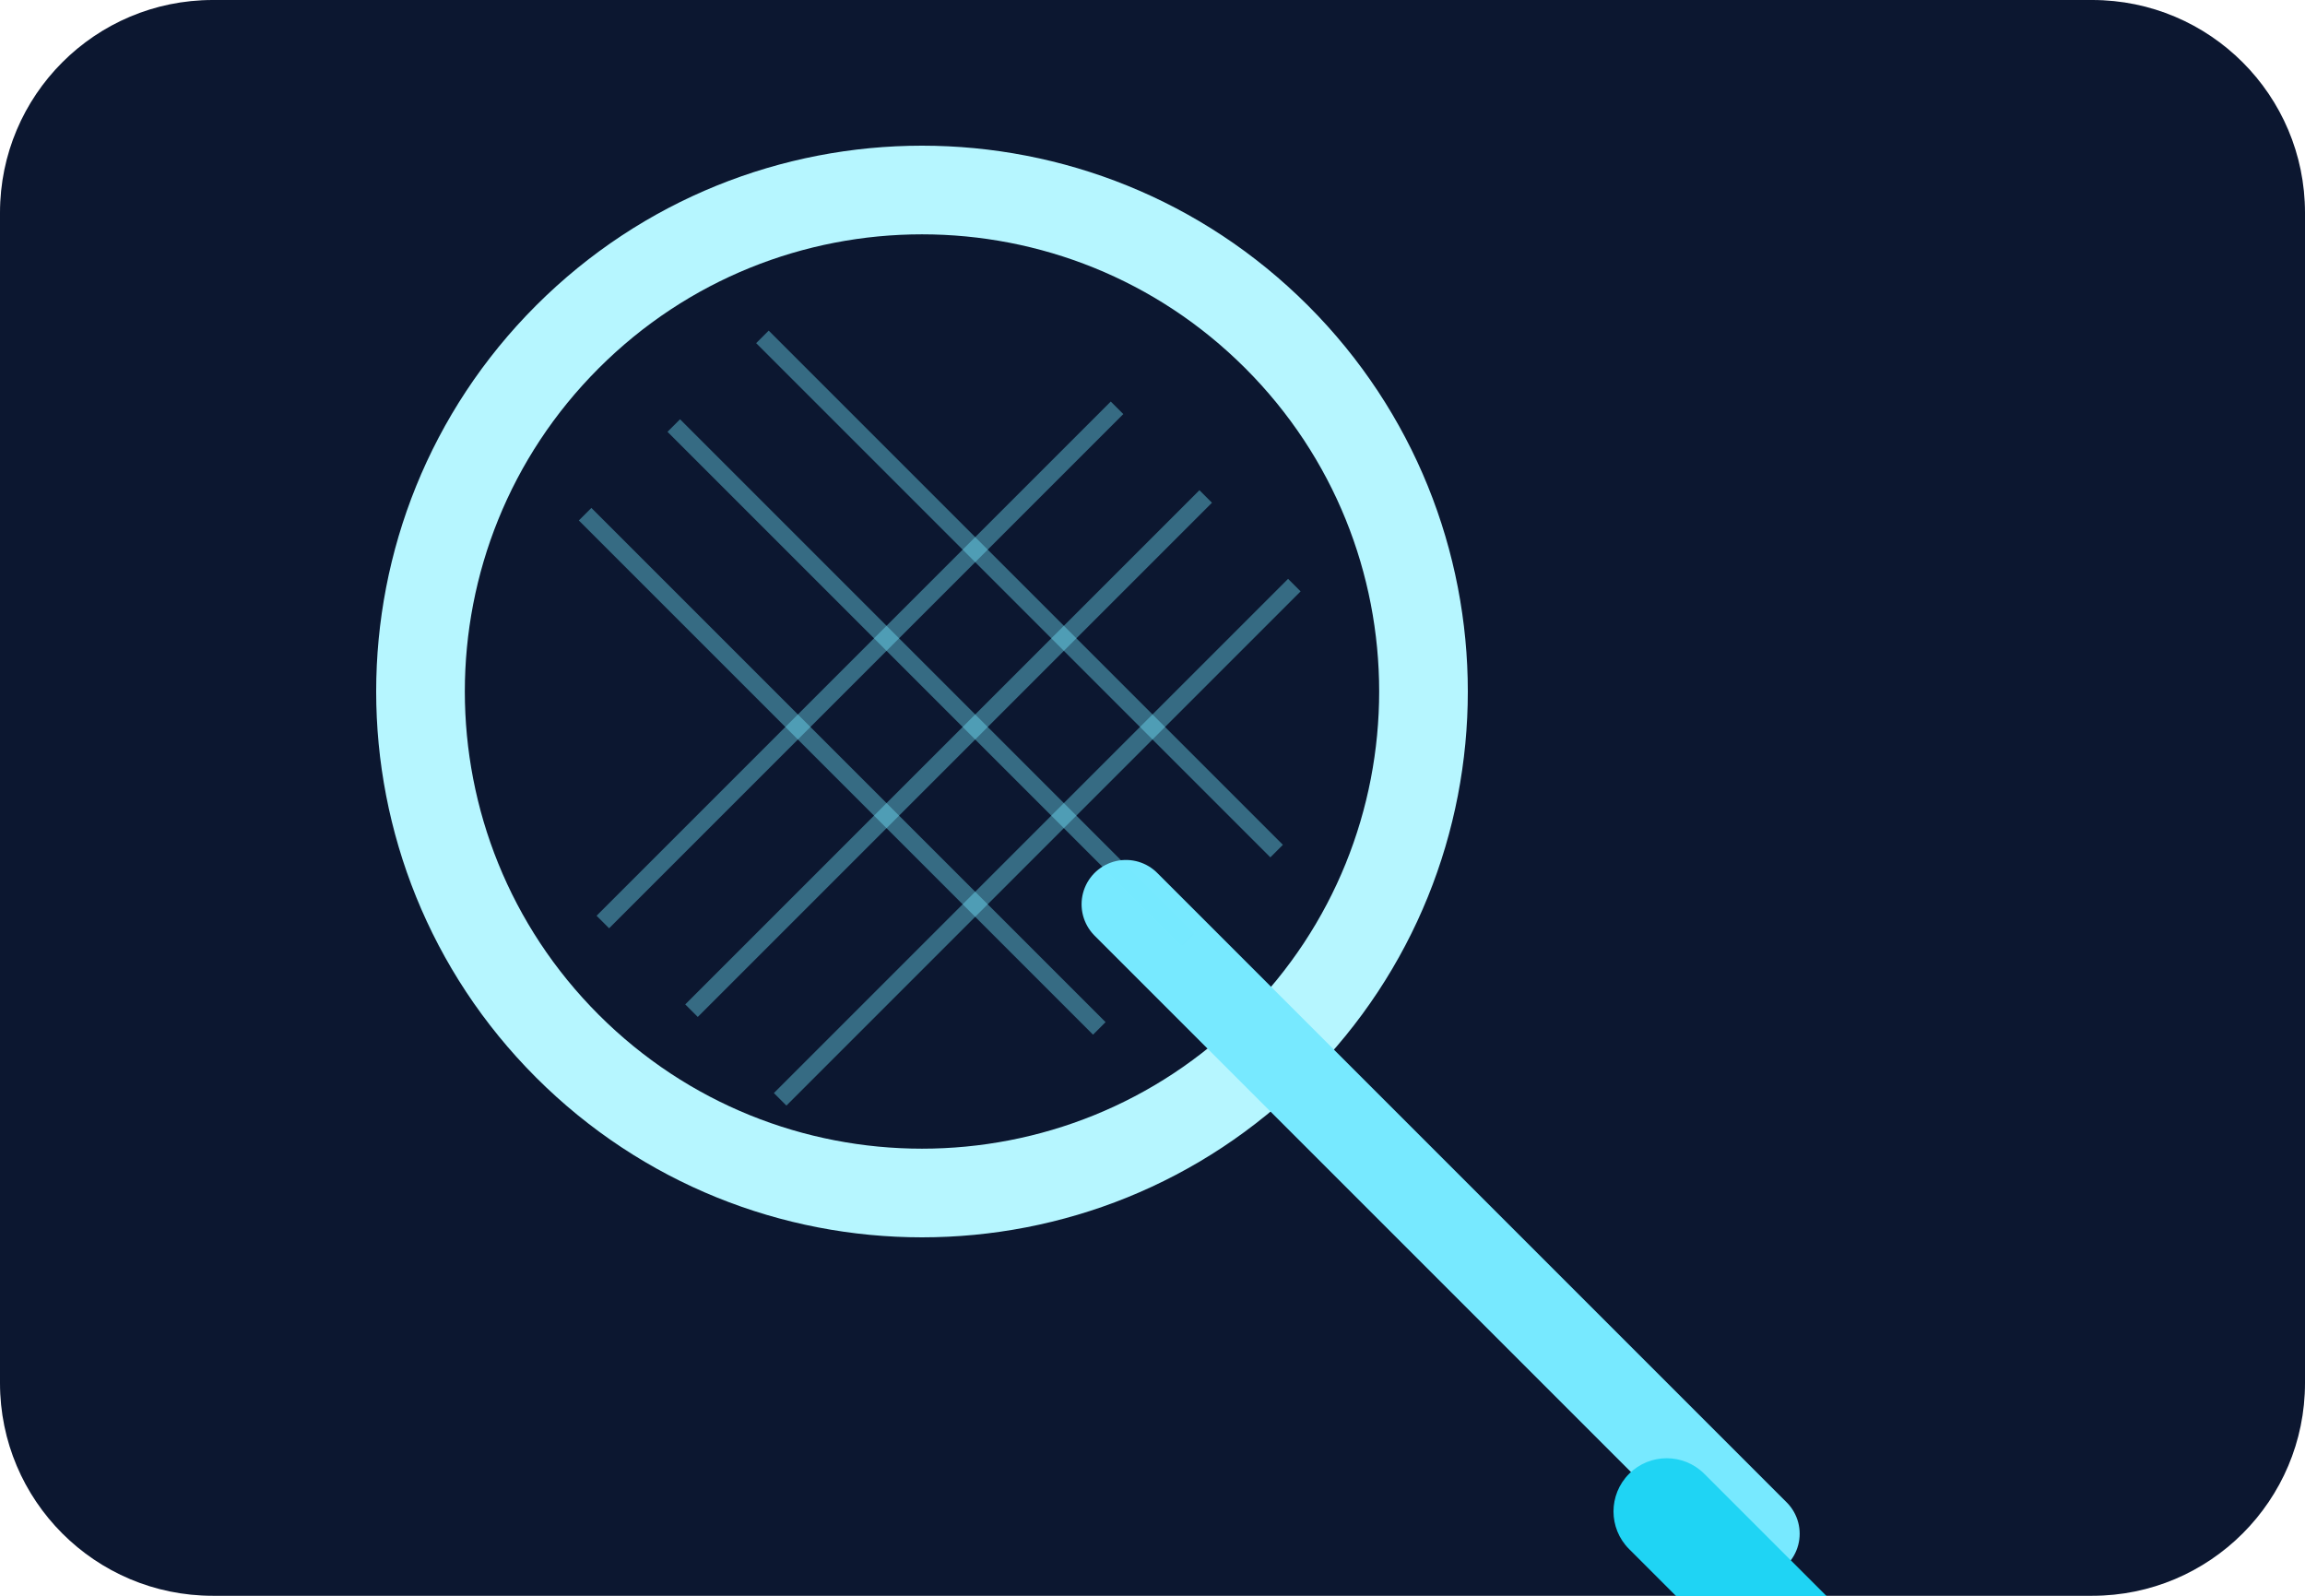
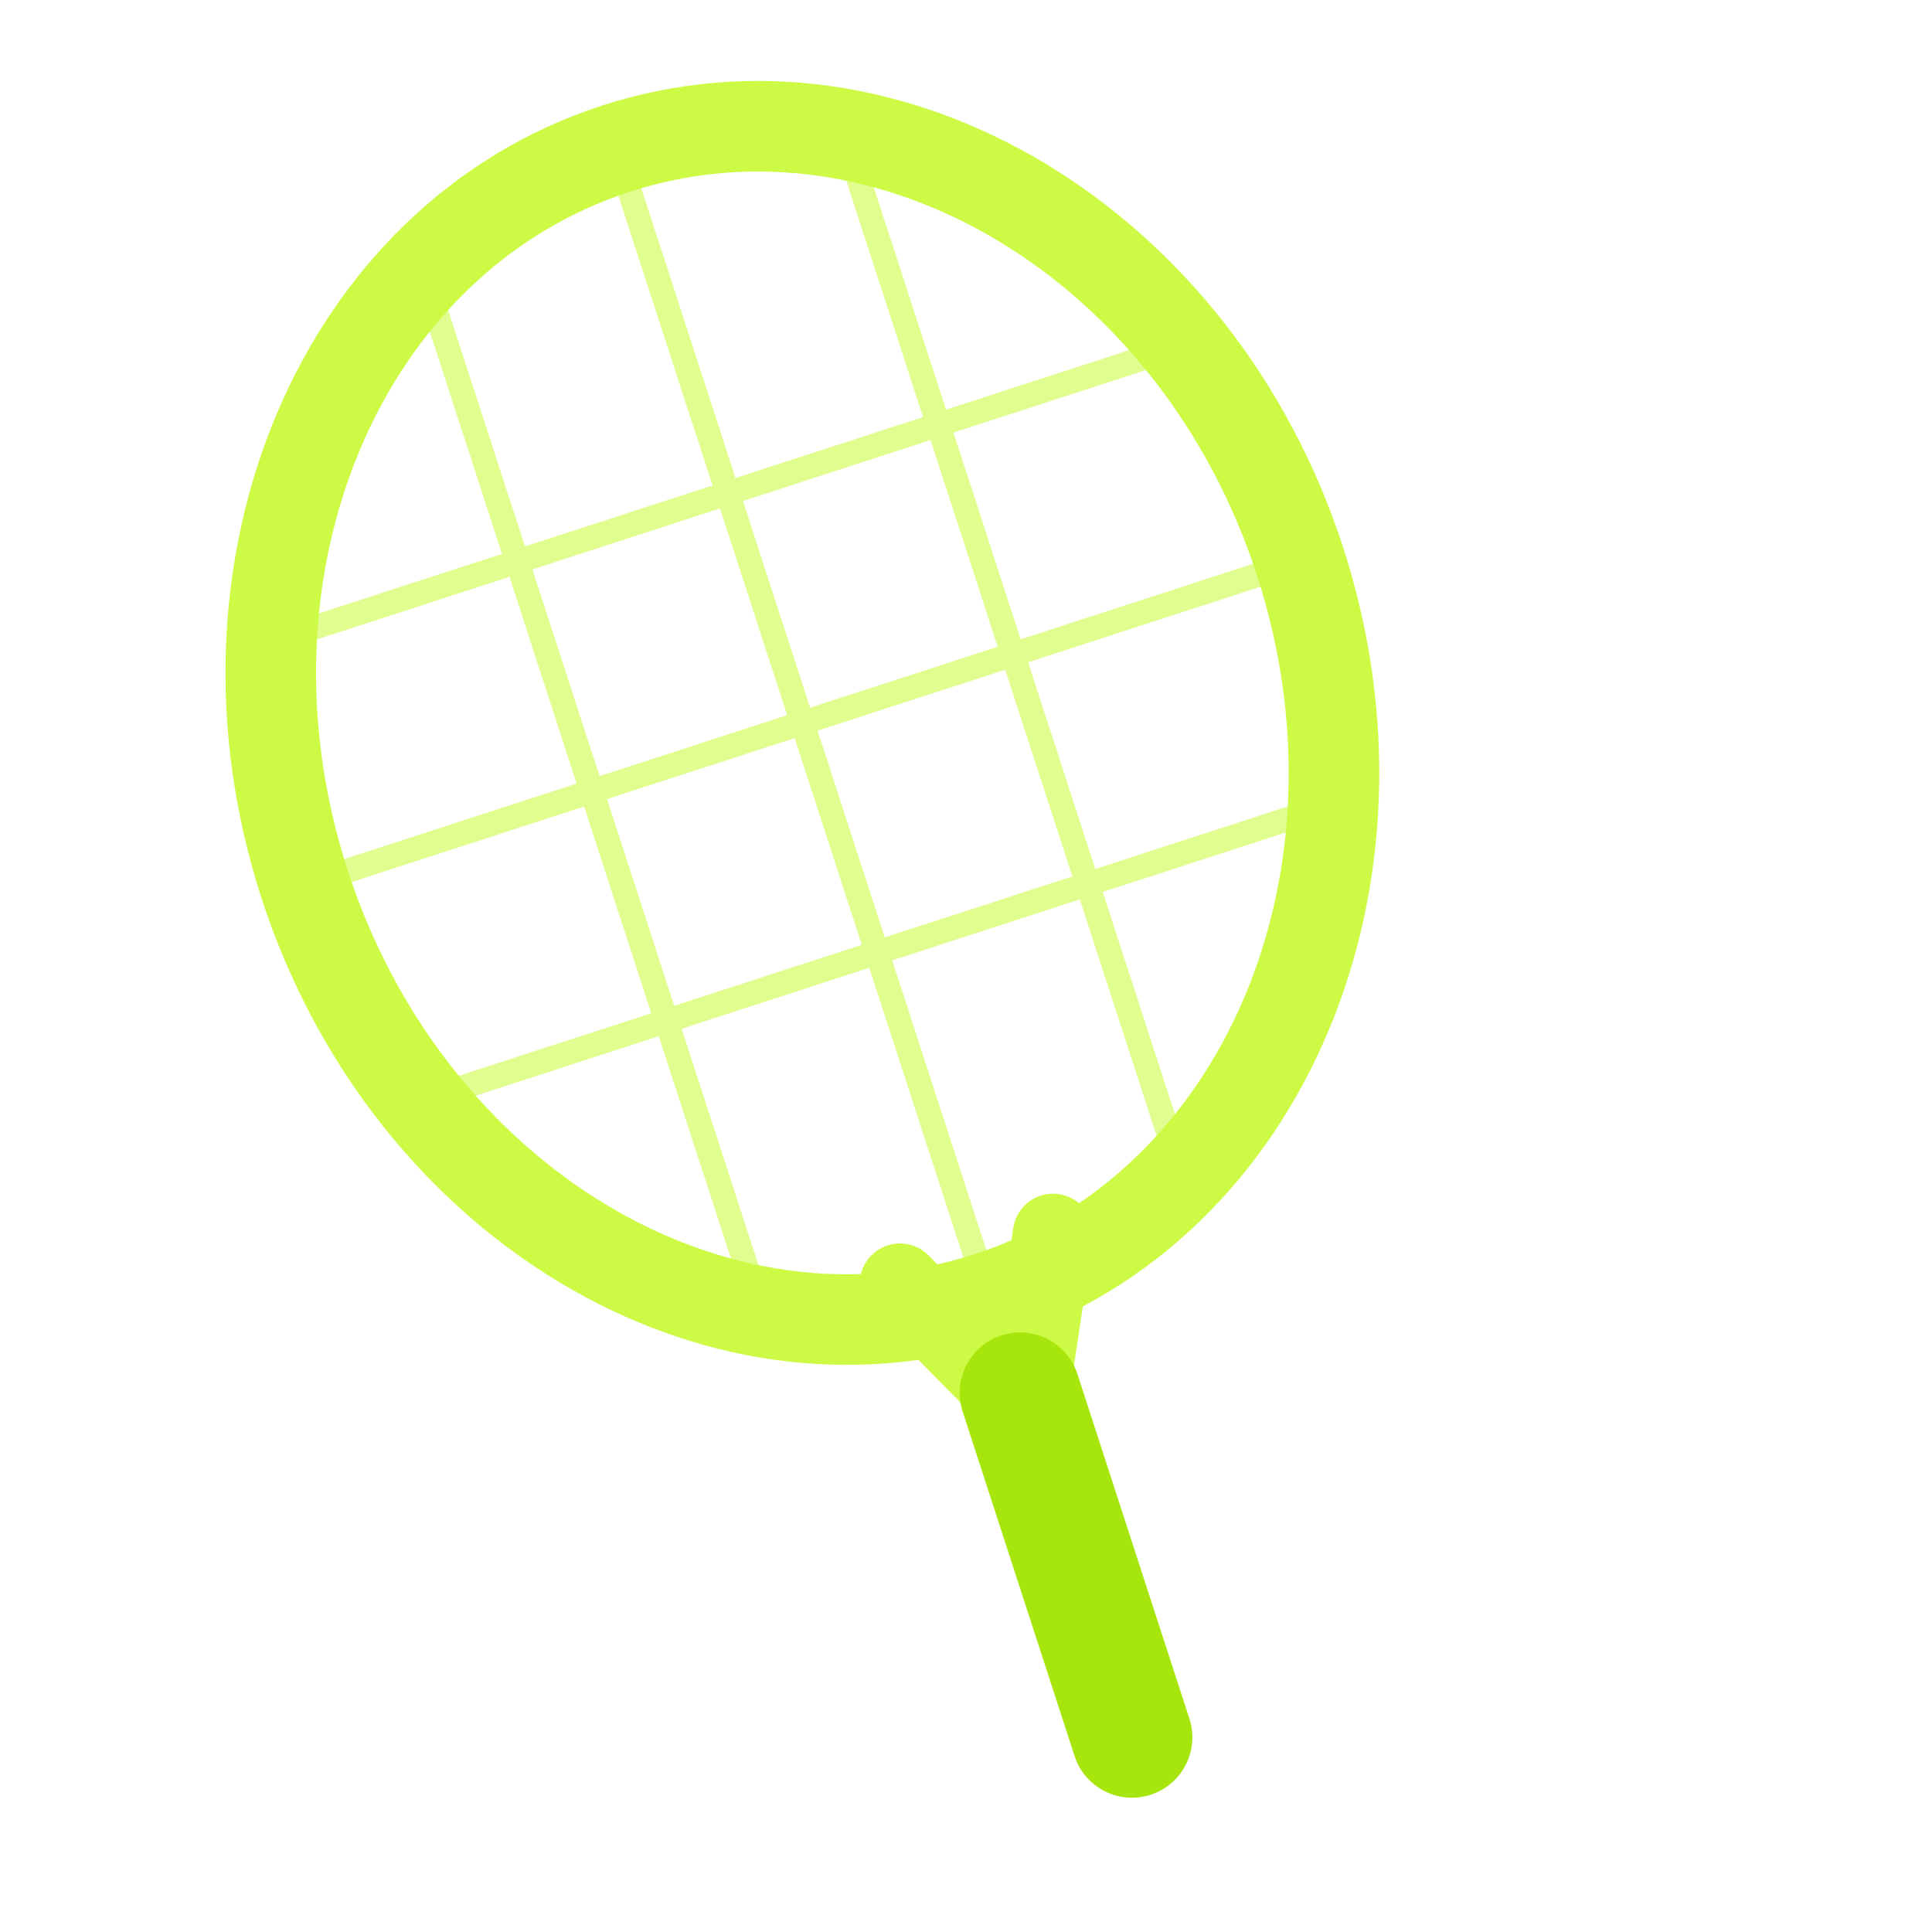
- <svg xmlns="http://www.w3.org/2000/svg" width="260" height="180" viewBox="0 0 260 180" fill="none">
-   <rect width="260" height="180" rx="24" fill="#0C1730" />
-   <path d="M64 38C41.909 60.091 41.909 95.909 64 118C86.091 140.091 121.909 140.091 144 118C166.091 95.909 166.091 60.091 144 38C121.909 15.909 86.091 15.909 64 38Z" stroke="#B6F6FF" stroke-width="10" />
-   <path d="M127 102L198 173" stroke="#77E9FF" stroke-width="10" stroke-linecap="round" />
-   <rect x="188" y="162" width="56" height="12" rx="6" transform="rotate(45 188 162)" fill="#1FD4F4" />
-   <path d="M76 48L134 106" stroke="#77E9FF" stroke-opacity="0.4" stroke-width="2" />
-   <path d="M86 38L144 96" stroke="#77E9FF" stroke-opacity="0.4" stroke-width="2" />
-   <path d="M66 58L124 116" stroke="#77E9FF" stroke-opacity="0.4" stroke-width="2" />
-   <path d="M68 104L126 46" stroke="#77E9FF" stroke-opacity="0.4" stroke-width="2" />
-   <path d="M78 114L136 56" stroke="#77E9FF" stroke-opacity="0.4" stroke-width="2" />
-   <path d="M88 124L146 66" stroke="#77E9FF" stroke-opacity="0.4" stroke-width="2" />
+ <svg xmlns="http://www.w3.org/2000/svg" width="96" height="96" viewBox="0 0 96 96" fill="none">
+   <g transform="rotate(-18 48 48)">
+     <ellipse cx="44" cy="34" rx="26" ry="30" fill="none" stroke="#cdfb45" stroke-width="4.5" />
+     <g stroke="#cdfb45" stroke-width="1.2" opacity="0.6">
+       <line x1="33" y1="9" x2="33" y2="59" />
+       <line x1="44" y1="6" x2="44" y2="62" />
+       <line x1="55" y1="9" x2="55" y2="59" />
+       <line x1="22" y1="22" x2="66" y2="22" />
+       <line x1="20" y1="34" x2="68" y2="34" />
+       <line x1="22" y1="46" x2="66" y2="46" />
+     </g>
+     <path d="M40 62 L44 70 L48 62" fill="none" stroke="#cdfb45" stroke-width="4" stroke-linecap="round" />
+     <rect x="41" y="66" width="6" height="24" rx="3" fill="#a6e60c" />
+   </g>
</svg>
